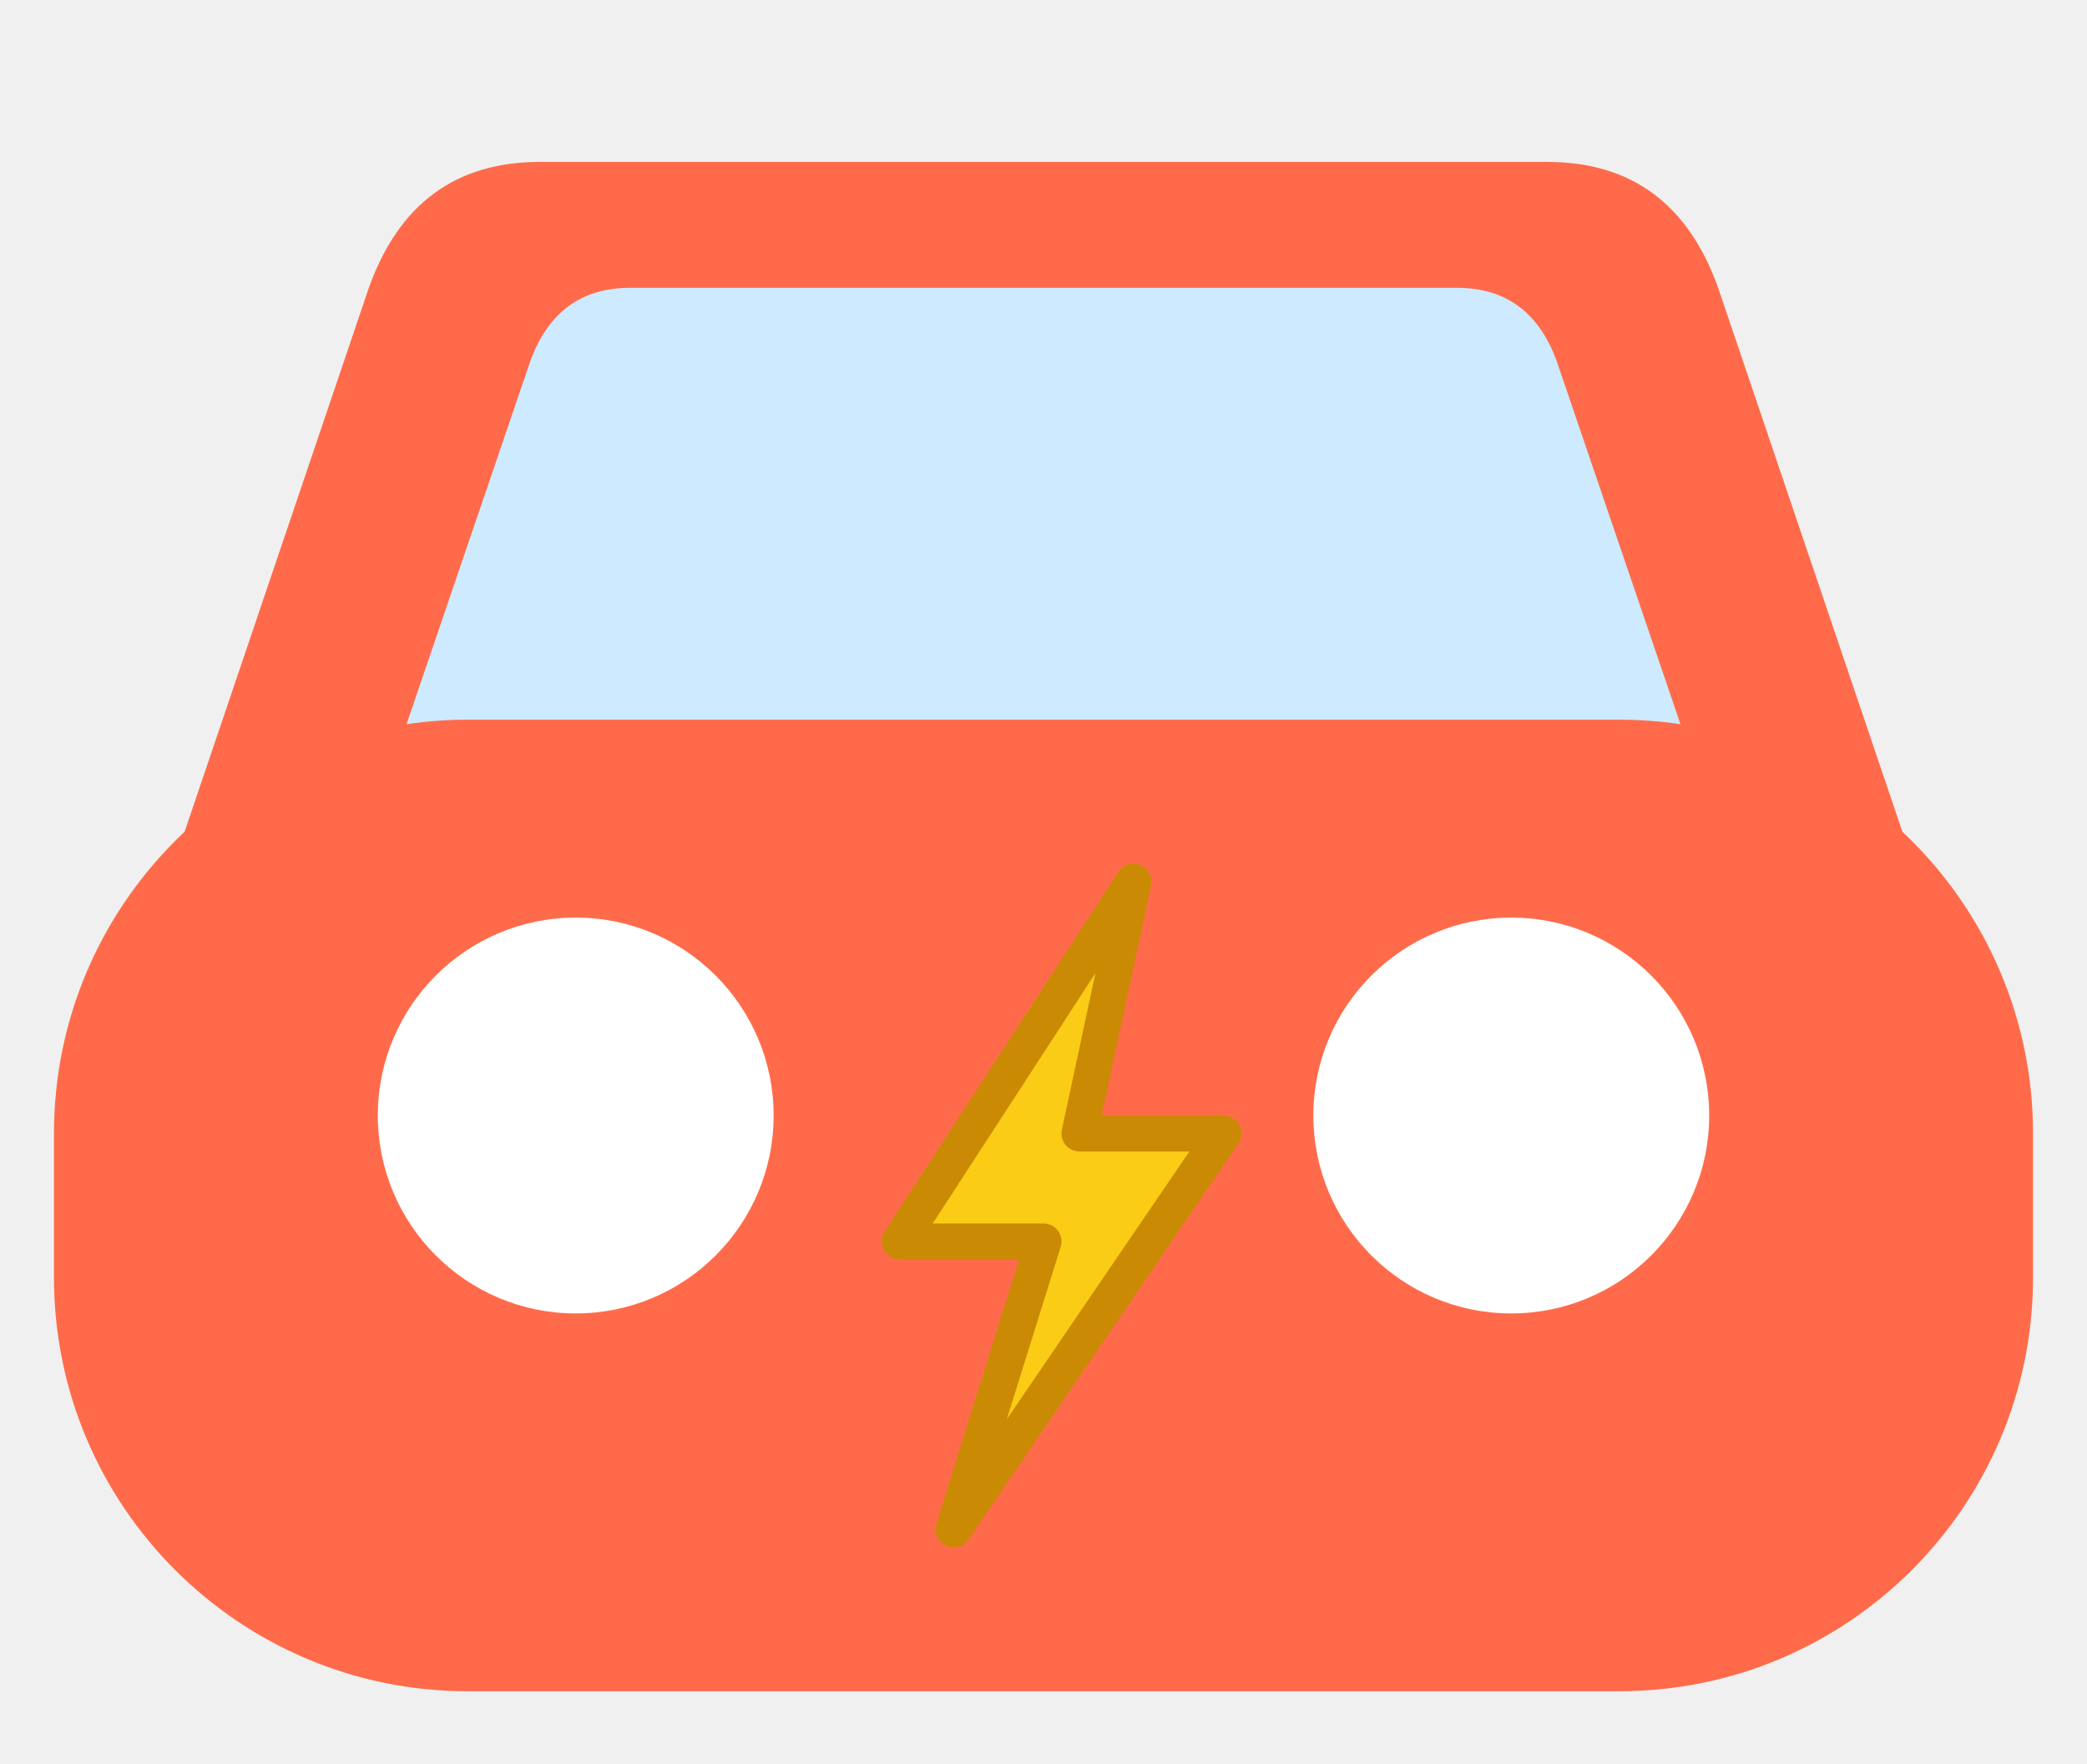
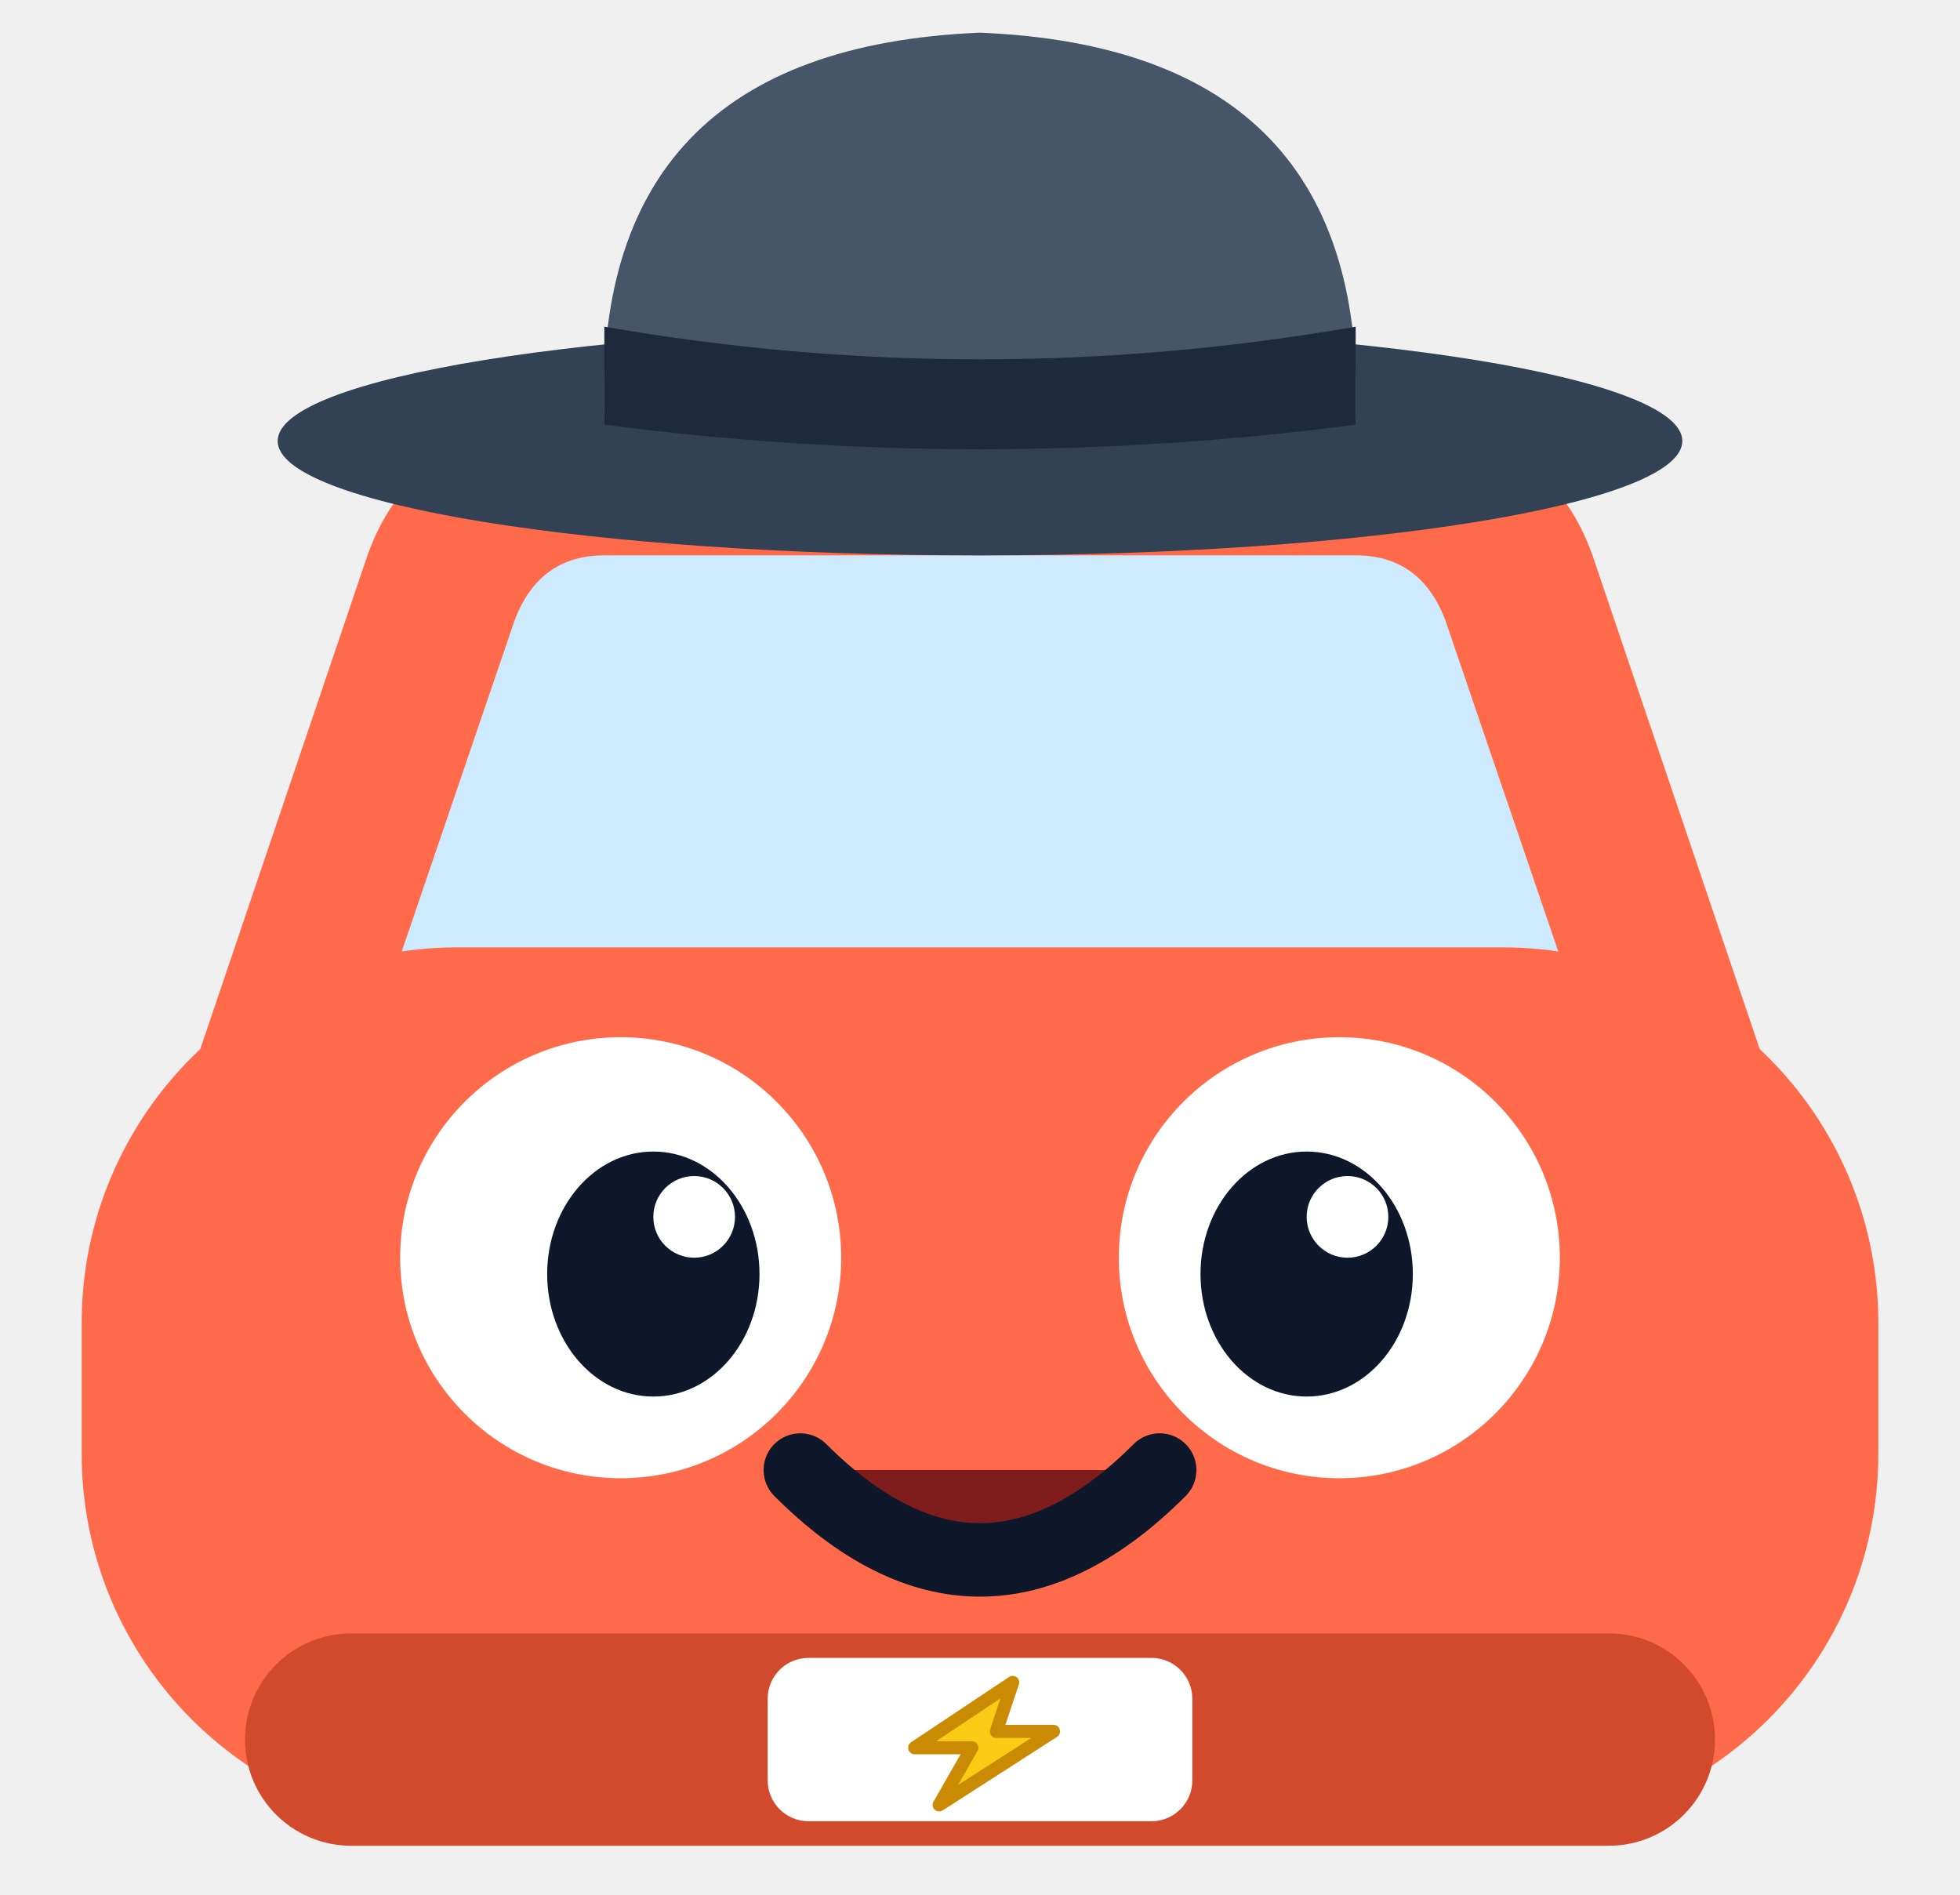
- <svg xmlns="http://www.w3.org/2000/svg" viewBox="14 52 232 196">
+ <svg xmlns="http://www.w3.org/2000/svg" viewBox="10 16 240 232">
+   <style>
+ .hat{fill:#475569}.brim{fill:#334155}.band{fill:#1e293b}.ink{fill:#0f172a}.line{stroke:#0f172a}
+ @media (prefers-color-scheme:dark){.hat{fill:#cbd5e1}.brim{fill:#94a3b8}.band{fill:#64748b}}
+ </style>
  <path d="M74 70 H186 Q200 70 205 84 L226 146 H34 L55 84 Q60 70 74 70 Z" fill="#ff6b4a" />
  <path d="M84 84 H176 Q184 84 187 92 L202 136 H58 L73 92 Q76 84 84 84 Z" fill="#cdeafe" />
  <rect x="20" y="132" width="220" height="108" rx="46" fill="#ff6b4a" />
-   <circle cx="78" cy="176" r="22" fill="#fff" />
-   <circle cx="182" cy="176" r="22" fill="#fff" />
-   <path d="M140 150 L114 190 H130 L120 222 L150 178 H134 Z" fill="#facc15" stroke="#ca8a04" stroke-width="4" stroke-linejoin="round" />
+   <rect x="40" y="216" width="180" height="26" rx="13" fill="#d24a2c" />
+   <rect x="104" y="219" width="52" height="20" rx="5" fill="#fff" />
+   <path d="M134 222 L122 230 H129 L125 237 L139 228 H132 Z" fill="#facc15" stroke="#ca8a04" stroke-width="1.6" stroke-linejoin="round" />
+   <circle cx="86" cy="170" r="27" fill="#fff" />
+   <circle cx="174" cy="170" r="27" fill="#fff" />
+   <ellipse class="ink" cx="90" cy="172" rx="13" ry="15" />
+   <ellipse class="ink" cx="170" cy="172" rx="13" ry="15" />
+   <circle cx="95" cy="165" r="5" fill="#fff" />
+   <circle cx="175" cy="165" r="5" fill="#fff" />
+   <path class="line" d="M108 196 Q130 218 152 196" stroke-width="9" fill="#7f1d1d" stroke-linecap="round" stroke-linejoin="round" />
+   <ellipse class="brim" cx="130" cy="70" rx="86" ry="14" />
+   <path class="hat" d="M84 68 Q82 22 130 20 Q178 22 176 68 Z" />
+   <path class="band" d="M84 56 Q130 64 176 56 L176 68 Q130 74 84 68 Z" />
</svg>
